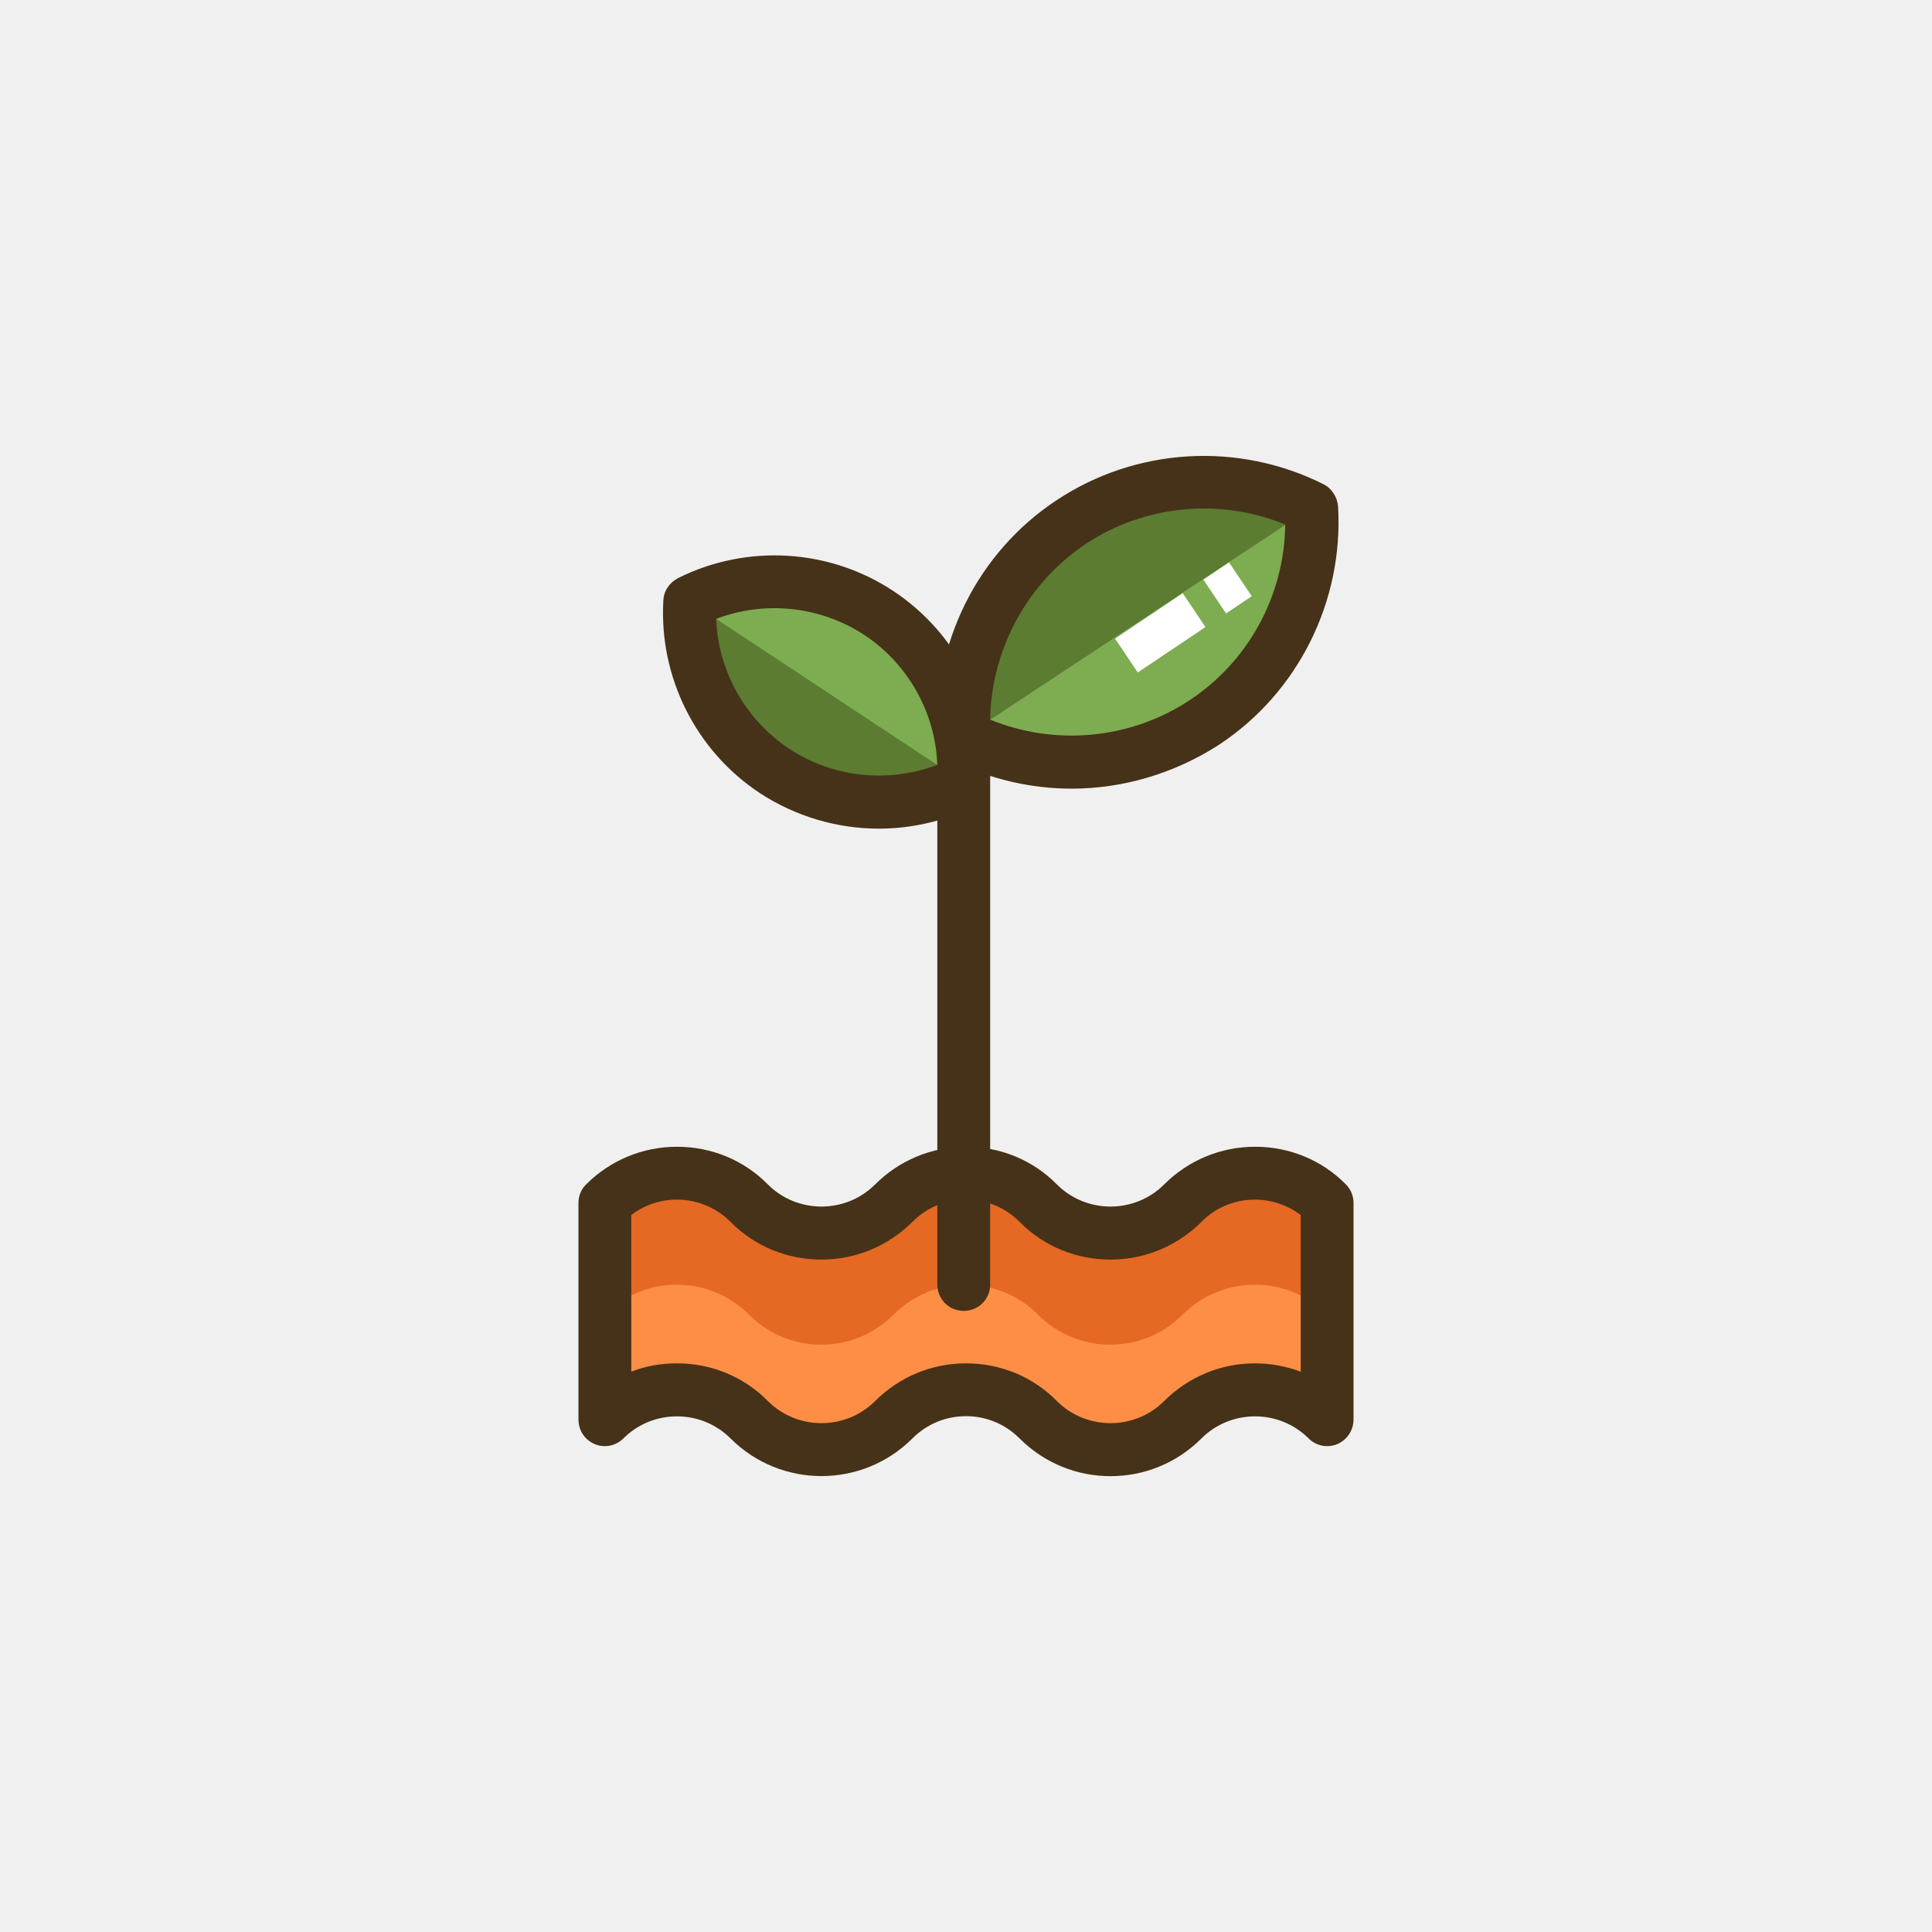
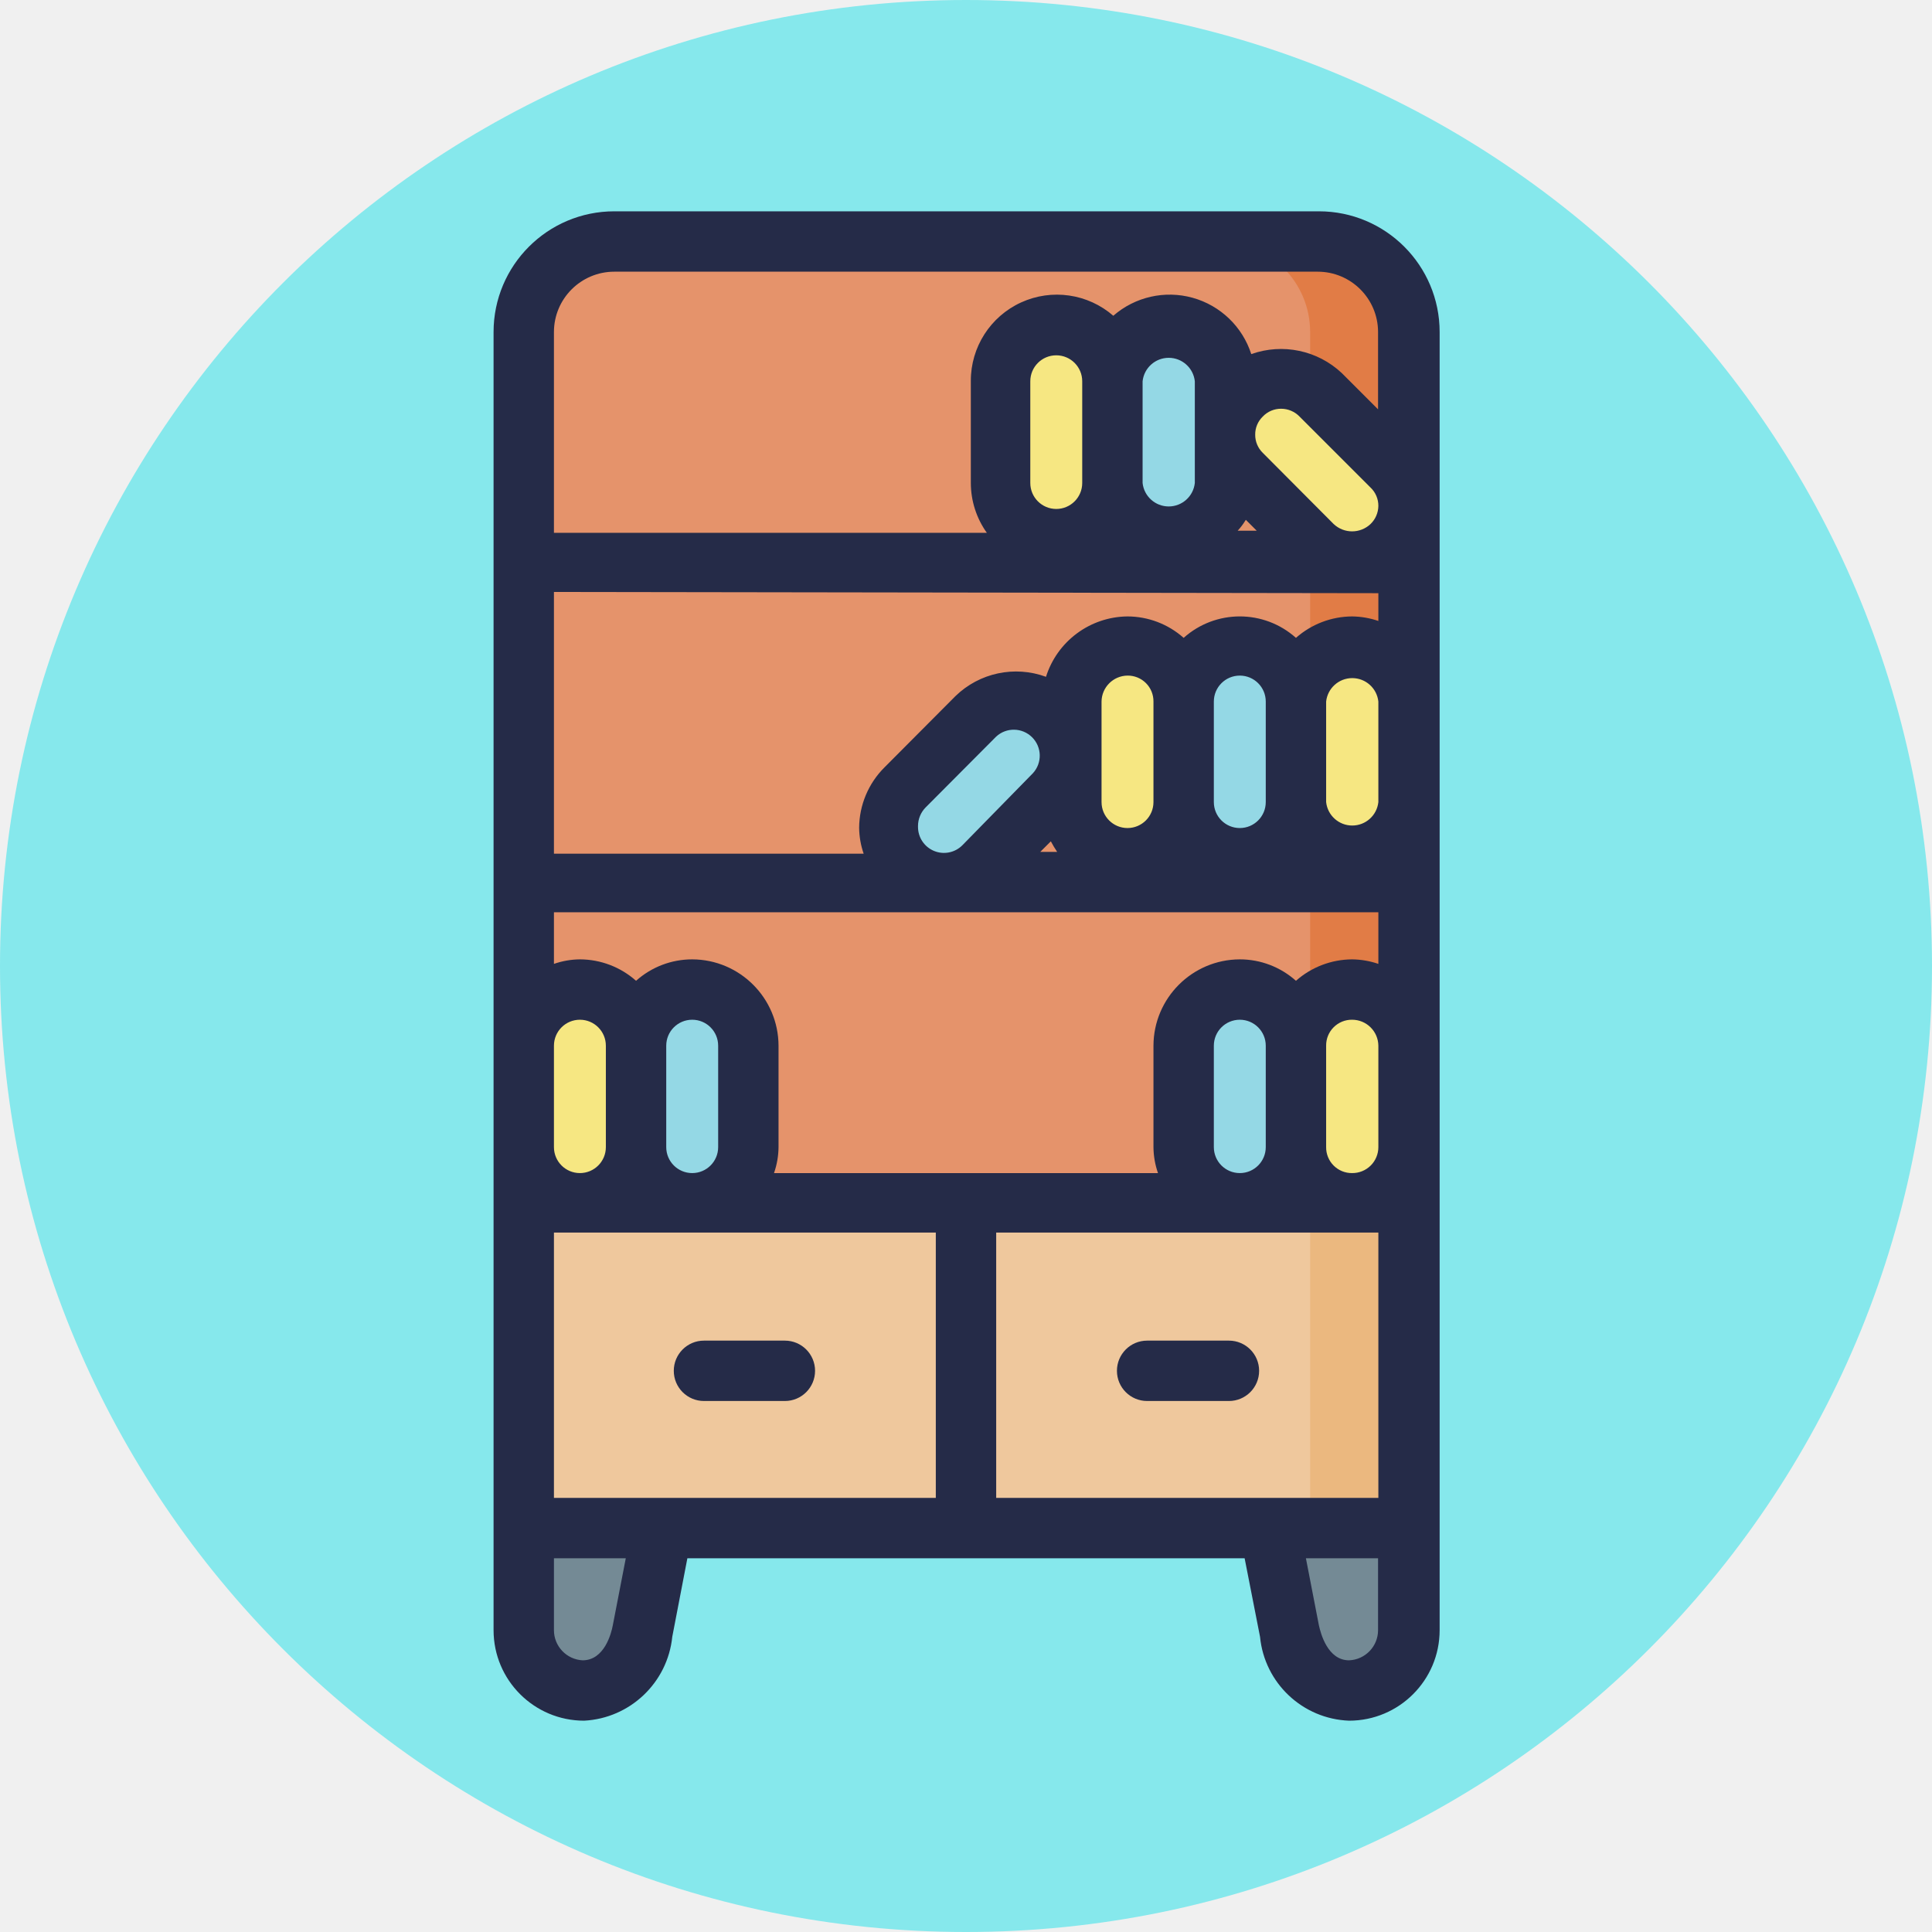
- <svg xmlns="http://www.w3.org/2000/svg" version="1.1" id="Icon_Set" x="0" y="0" viewBox="0 0 512 512" style="enable-background:new 0 0 512 512" xml:space="preserve">
-   <style>.st0{fill:#fff}.st1{fill:#7dac51}.st2{fill:#5b7c31}.st3{fill:#463218}</style>
-   <g id="GREEN_SPROUT">
-     <path d="M351.7 376.3c-10.6-10.6-27.7-10.6-38.3 0s-27.7 10.6-38.3 0c-10.6-10.6-27.7-10.6-38.3 0-10.6 10.6-27.7 10.6-38.3 0-10.6-10.6-27.7-10.6-38.3 0v-57.4c10.6-10.6 27.7-10.6 38.3 0 10.6 10.6 27.7 10.6 38.3 0 10.6-10.6 27.7-10.6 38.3 0 10.6 10.6 27.7 10.6 38.3 0s27.7-10.6 38.3 0v57.4z" style="fill:#fe8e46" />
-     <path d="M313.4 318.9c-10.6 10.6-27.7 10.6-38.3 0-10.6-10.6-27.7-10.6-38.3 0-10.6 10.6-27.7 10.6-38.3 0s-27.7-10.6-38.3 0v29.5c10.6-10.6 27.7-10.6 38.3 0s27.7 10.6 38.3 0c10.6-10.6 27.7-10.6 38.3 0 10.6 10.6 27.7 10.6 38.3 0s27.7-10.6 38.3 0v-29.5c-10.6-10.6-27.7-10.6-38.3 0z" style="fill:#e56823" />
-     <path class="st1" d="M182.8 159.4c15.5-7.7 34.6-7.2 50.1 3s23.4 27.6 22.4 44.8c-15.5 7.7-34.6 7.2-50.1-3-15.4-10.1-23.4-27.5-22.4-44.8z" />
-     <path class="st2" d="M255.3 207.3c-15.5 7.7-34.6 7.2-50.1-3s-23.4-27.6-22.4-44.9" />
-     <path class="st1" d="M347.6 134.5c-19.7-9.8-43.9-9.2-63.6 3.8-19.7 13-29.8 35-28.5 57 19.7 9.8 43.9 9.2 63.6-3.8 19.7-13 29.8-35 28.5-57z" />
-     <path class="st2" d="M347.6 134.5s-43.9-9.2-63.6 3.8c-19.7 13-28.5 57-28.5 57l92.1-60.8z" />
-     <path class="st3" d="M284 209c-10.8 0-21.6-2.5-31.6-7.4-2.2-1.1-3.7-3.4-3.9-5.9-1.5-25.1 10.6-49.4 31.6-63.2 21-13.9 48-15.5 70.6-4.2 2.2 1.1 3.7 3.4 3.9 5.9 1.5 25.1-10.6 49.4-31.6 63.2-11.8 7.6-25.4 11.6-39 11.6zm-21.6-18.3c17.3 7.1 37.2 5.2 52.8-5.1 15.7-10.3 25.2-27.9 25.4-46.6-17.3-7.1-37.2-5.2-52.8 5.1-15.6 10.4-25.1 28-25.4 46.6z" />
-     <path class="st3" d="M232.9 219.6c-11 0-22-3.2-31.5-9.4-17-11.2-26.8-30.8-25.6-51.1.1-2.5 1.6-4.7 3.9-5.9 18.2-9.1 40.1-7.8 57 3.4 17 11.2 26.8 30.8 25.6 51.1-.1 2.5-1.6 4.7-3.9 5.9-8 4-16.8 6-25.5 6zM189.8 164c.5 13.8 7.7 26.7 19.3 34.4 11.6 7.7 26.3 9.2 39.3 4.3-.5-13.8-7.7-26.7-19.3-34.4-11.7-7.7-26.4-9.2-39.3-4.3z" />
-     <path class="st3" d="M255.4 347.4c-3.9 0-7-3.1-7-7V195.3c0-3.9 3.1-7 7-7s7 3.1 7 7v145.2c0 3.8-3.1 6.9-7 6.9z" />
-     <g>
-       <path class="st3" d="M294.3 391.2c-8.7 0-17.4-3.3-24.1-10-3.8-3.8-8.8-5.9-14.2-5.9s-10.4 2.1-14.2 5.9c-13.3 13.3-34.9 13.3-48.2 0-7.8-7.8-20.6-7.8-28.4 0-2 2-5 2.6-7.6 1.5-2.6-1.1-4.3-3.6-4.3-6.5v-57.4c0-1.9.7-3.6 2-4.9 6.4-6.4 15-10 24.1-10 9.1 0 17.7 3.5 24.1 10 7.8 7.8 20.6 7.8 28.4 0 6.4-6.4 15-10 24.1-10s17.7 3.5 24.1 10c7.8 7.8 20.6 7.8 28.4 0 6.4-6.4 15-10 24.1-10 9.1 0 17.7 3.5 24.1 10 1.3 1.3 2 3.1 2 4.9v57.4c0 2.8-1.7 5.4-4.3 6.5-2.6 1.1-5.6.5-7.6-1.5-7.8-7.8-20.6-7.8-28.4 0-6.7 6.7-15.4 10-24.1 10zM256 361.3c9.1 0 17.7 3.5 24.1 10 7.8 7.8 20.6 7.8 28.4 0 6.4-6.4 15-10 24.1-10 4.2 0 8.3.8 12.1 2.2V322c-7.9-6-19.2-5.4-26.3 1.8-6.4 6.4-15 10-24.1 10-9.1 0-17.7-3.5-24.1-10-3.8-3.8-8.8-5.9-14.2-5.9s-10.4 2.1-14.2 5.9c-6.4 6.4-15 10-24.1 10-9.1 0-17.7-3.5-24.1-10-7.2-7.2-18.5-7.8-26.3-1.8v41.5c3.8-1.5 7.9-2.2 12.1-2.2 9.1 0 17.7 3.5 24.1 10 7.8 7.8 20.6 7.8 28.4 0 6.4-6.4 15-10 24.1-10z" />
-     </g>
-     <g>
-       <path transform="rotate(-33.86 307.504 167.736)" class="st0" d="M296.7 162.3h21.6v10.8h-21.6z" />
-       <path transform="rotate(-33.86 325.313 155.783)" class="st0" d="M321.2 150.4h8.2v10.8h-8.2z" />
+ <svg xmlns="http://www.w3.org/2000/svg" width="256px" height="256px" viewBox="0 0 64.00 64.00" fill="#000000" stroke="#000000" stroke-width="0.001" transform="matrix(1, 0, 0, 1, 0, 0)rotate(0)">
+   <g id="SVGRepo_bgCarrier" stroke-width="0">
+     <rect x="0" y="0" width="64.00" height="64.00" rx="32" fill="#86e8ec" strokewidth="0" />
+   </g>
+   <g id="SVGRepo_tracerCarrier" stroke-linecap="round" stroke-linejoin="round" stroke="#CCCCCC" stroke-width="1.024" />
+   <g id="SVGRepo_iconCarrier">
+     <defs>
+       <style>.cls-1{fill:#e5936b;}.cls-2{fill:#e17c46;}.cls-3{fill:#f6e782;}.cls-4{fill:#94d8e5;}.cls-5{fill:#748a95;}.cls-6{fill:#efc89d;}.cls-7{fill:#ebb87f;}.cls-8{fill:#252b48;}</style>
+     </defs>
+     <g data-name="Book Rack" id="Book_Rack">
+       <path class="cls-1" d="M20.35,8a3,3,0,0,0-3,3V39.83L32,43.72l14.65-3.89V11a3,3,0,0,0-3-3Z" id="path193798-5" />
+       <path class="cls-2" d="M46.65,39.83V11a3,3,0,0,0-3-3H40.4a3,3,0,0,1,3,3V39.83Z" id="path210887" />
+       <path class="cls-3" d="M44.79,32.78a1.86,1.86,0,0,1,1.87,1.86V38a1.87,1.87,0,0,1-3.73,0V34.64A1.86,1.86,0,0,1,44.79,32.78Z" id="path195250-2" />
+       <path class="cls-4" d="M41.07,32.78a1.86,1.86,0,0,1,1.86,1.86V38a1.86,1.86,0,0,1-3.72,0V34.64A1.86,1.86,0,0,1,41.07,32.78Z" id="path195252-5" />
+       <path class="cls-4" d="M22.93,32.78a1.86,1.86,0,0,1,1.86,1.86V38a1.86,1.86,0,0,1-3.72,0V34.64A1.86,1.86,0,0,1,22.93,32.78Z" id="path218498-8" />
+       <path class="cls-3" d="M19.21,32.78a1.86,1.86,0,0,1,1.86,1.86V38a1.86,1.86,0,0,1-3.72,0V34.64A1.86,1.86,0,0,1,19.21,32.78Z" id="path218500-6" />
+       <path class="cls-4" d="M41.07,21.38a1.86,1.86,0,0,0-1.86,1.86v3.33a1.86,1.86,0,0,0,3.72,0V23.24A1.86,1.86,0,0,0,41.07,21.38Z" id="path218502-8" />
+       <path class="cls-3" d="M44.79,21.38a1.86,1.86,0,0,0-1.86,1.86v3.33a1.87,1.87,0,0,0,3.73,0V23.24A1.86,1.86,0,0,0,44.79,21.38Z" id="path218504-8" />
+       <path class="cls-4" d="M34.94,23.69a1.85,1.85,0,0,0-2.63,0L30,26a1.86,1.86,0,0,0,2.63,2.64l2.35-2.36A1.85,1.85,0,0,0,34.94,23.69Z" id="path218719-4" />
+       <path class="cls-3" d="M37.35,21.38a1.86,1.86,0,0,0-1.86,1.86v3.33a1.86,1.86,0,0,0,3.72,0V23.24A1.86,1.86,0,0,0,37.35,21.38Z" id="path218721-3" />
+       <path class="cls-3" d="M35,10.77a1.86,1.86,0,0,1,1.86,1.86V16a1.86,1.86,0,0,1-3.72,0V12.63A1.86,1.86,0,0,1,35,10.77Z" id="path219330-1" />
+       <path class="cls-3" d="M41.12,13.08a1.85,1.85,0,0,1,2.63,0l2.36,2.35a1.86,1.86,0,1,1-2.63,2.63l-2.36-2.35A1.85,1.85,0,0,1,41.12,13.08Z" id="path219332-4" />
+       <path class="cls-4" d="M38.71,10.77a1.86,1.86,0,0,1,1.87,1.86V16a1.87,1.87,0,0,1-3.73,0V12.63A1.86,1.86,0,0,1,38.71,10.77Z" id="path219334-9" />
+       <path class="cls-5" d="M21.94,50.62,21.28,54a2.12,2.12,0,0,1-2,2,2,2,0,0,1-2-2V50.62l2.29-1.7Z" id="path191561-6" />
+       <path class="cls-5" d="M42.06,50.62,42.72,54a2.13,2.13,0,0,0,2,2,2,2,0,0,0,2-2V50.62l-2.3-1.7Z" id="path192513-6" />
+       <path class="cls-6" d="M17.34,39.83V50.62H46.65V39.83Z" id="path189567" />
+       <path class="cls-7" d="M43.4,39.83V50.62h3.25V39.83Z" id="path210889" />
+       <path class="cls-8" d="M22.27,54.22l.5-2.6H41.23l.51,2.6A3.08,3.08,0,0,0,44.69,57a3,3,0,0,0,3-3V11a4,4,0,0,0-4-4H20.35a4,4,0,0,0-4,4V54a3,3,0,0,0,3,3A3.1,3.1,0,0,0,22.27,54.22Zm19-37,.36.36H41A2.12,2.12,0,0,0,41.25,17.25ZM33,49.62V40.83H45.66v8.79ZM40.21,38V34.64a.86.86,0,0,1,1.72,0V38a.86.86,0,0,1-1.72,0Zm5.45,0a.86.86,0,0,1-.87.86.85.85,0,0,1-.86-.86V34.64a.85.85,0,0,1,.86-.86.87.87,0,0,1,.87.86ZM30.41,27.36a.88.88,0,0,1,.25-.61L33,24.4a.86.86,0,0,1,1.22,1.21L31.88,28a.86.86,0,0,1-1.47-.61Zm4.4.51a4.05,4.05,0,0,0,.21.35h-.56Zm10.85-1.3a.87.87,0,0,1-1.73,0V23.24a.87.87,0,0,1,1.73,0Zm-3.73,0a.86.86,0,0,1-1.72,0V23.24a.86.86,0,0,1,1.72,0Zm-3.72,0a.86.86,0,0,1-1.72,0V23.24a.87.87,0,0,1,.86-.86.85.85,0,0,1,.86.86Zm7.19-9.21a.89.89,0,0,1-1.22,0L41.83,15a.83.83,0,0,1-.25-.6h0a.82.82,0,0,1,.25-.6h0a.83.83,0,0,1,.61-.26.85.85,0,0,1,.61.26l2.35,2.35a.83.83,0,0,1,.26.61A.85.85,0,0,1,45.4,17.36ZM39.58,16a.87.87,0,0,1-1.73,0V12.63a.87.87,0,0,1,1.73,0Zm-3.73,0a.86.86,0,0,1-1.72,0V12.63a.86.86,0,1,1,1.72,0Zm9.81,3.65v.92a2.79,2.79,0,0,0-.87-.15,2.83,2.83,0,0,0-1.86.71,2.79,2.79,0,0,0-3.72,0,2.81,2.81,0,0,0-1.86-.71,2.86,2.86,0,0,0-2.7,2,2.88,2.88,0,0,0-3,.64l-2.35,2.36a2.85,2.85,0,0,0-.84,2,2.72,2.72,0,0,0,.15.86H18.35V19.61ZM18.35,30.22H45.66v1.71a2.79,2.79,0,0,0-.87-.15,2.83,2.83,0,0,0-1.86.71,2.79,2.79,0,0,0-1.86-.71,2.87,2.87,0,0,0-2.86,2.86V38a2.68,2.68,0,0,0,.15.86H25.64a2.68,2.68,0,0,0,.15-.86V34.64a2.87,2.87,0,0,0-2.86-2.86,2.79,2.79,0,0,0-1.86.71,2.81,2.81,0,0,0-1.86-.71,2.68,2.68,0,0,0-.86.15Zm0,7.75V34.64a.86.86,0,0,1,1.72,0V38a.86.86,0,0,1-1.72,0Zm3.72,0V34.64a.86.86,0,0,1,1.72,0V38a.86.86,0,0,1-1.72,0Zm-3.72,2.86H31v8.79H18.35ZM44.69,55c-.71,0-.94-.89-1-1.16l-.43-2.22h2.39V54A1,1,0,0,1,44.69,55ZM20.35,9h23.3a2,2,0,0,1,2,2v2.56l-1.2-1.2a2.94,2.94,0,0,0-3-.63,2.84,2.84,0,0,0-4.57-1.27,2.85,2.85,0,0,0-4.72,2.16V16a2.85,2.85,0,0,0,.53,1.65H18.35V11A2,2,0,0,1,20.35,9Zm-2,45V51.62h2.38l-.43,2.22c-.05.27-.28,1.16-1,1.16A1,1,0,0,1,18.35,54Z" />
+       <path class="cls-8" d="M26,44.41H23.32a1,1,0,1,0,0,2H26a1,1,0,0,0,0-2Z" />
+       <path class="cls-8" d="M40.68,44.41H38a1,1,0,0,0,0,2h2.71a1,1,0,1,0,0-2Z" />
    </g>
  </g>
</svg>
